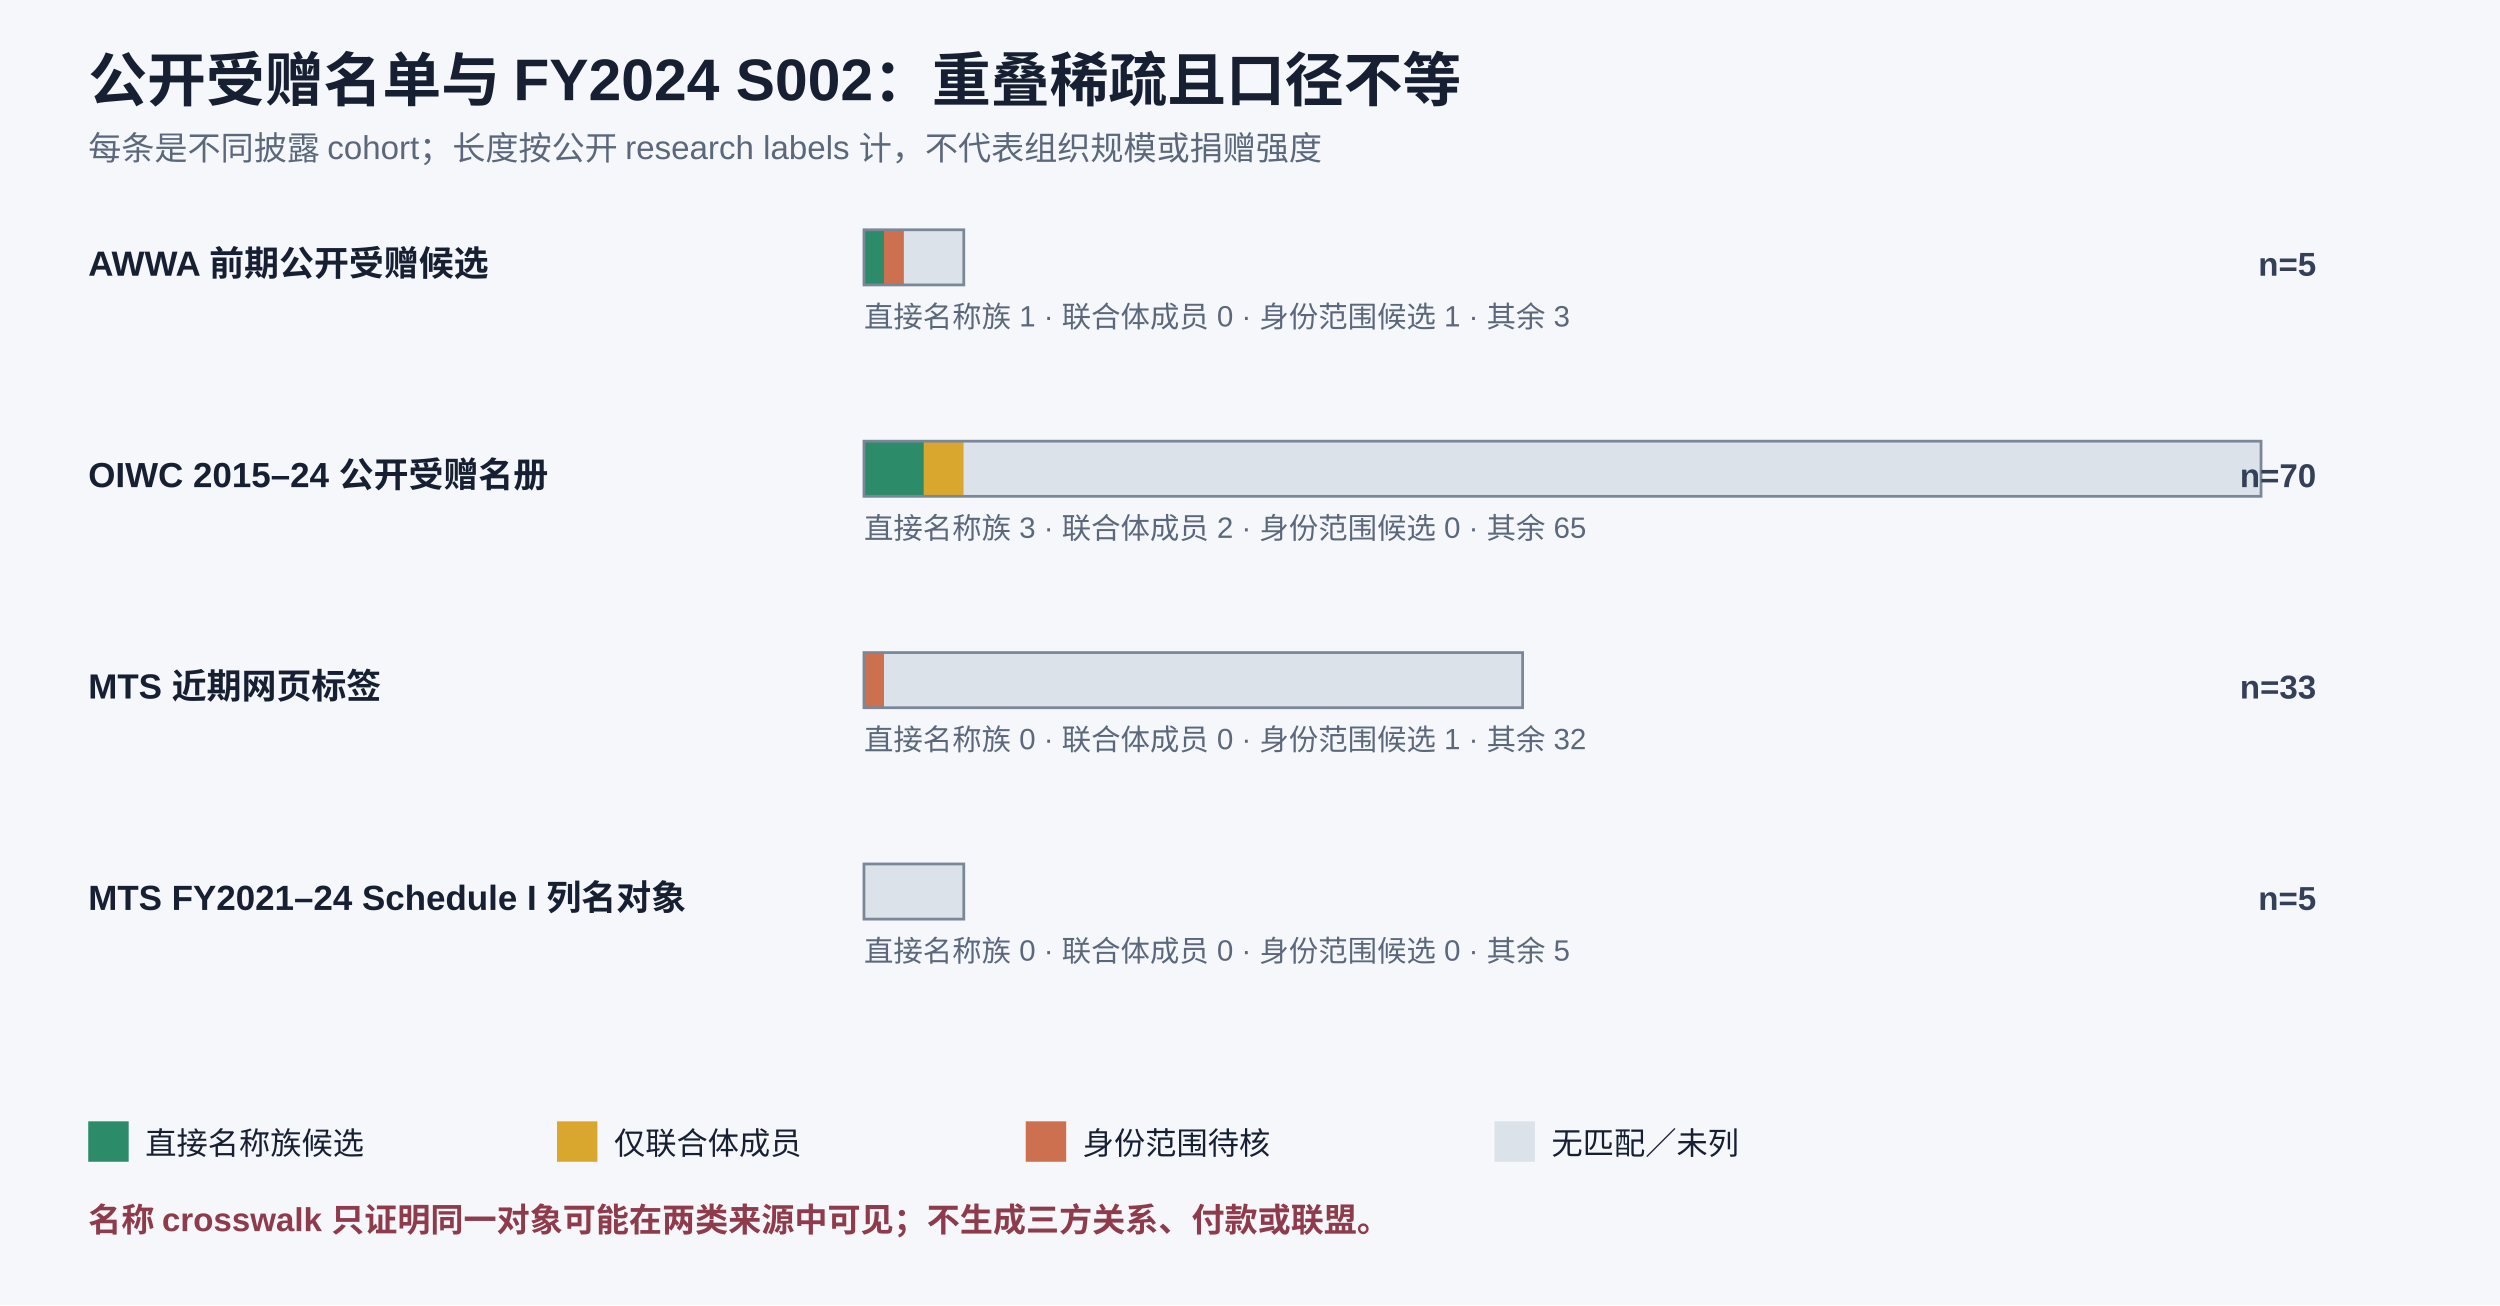
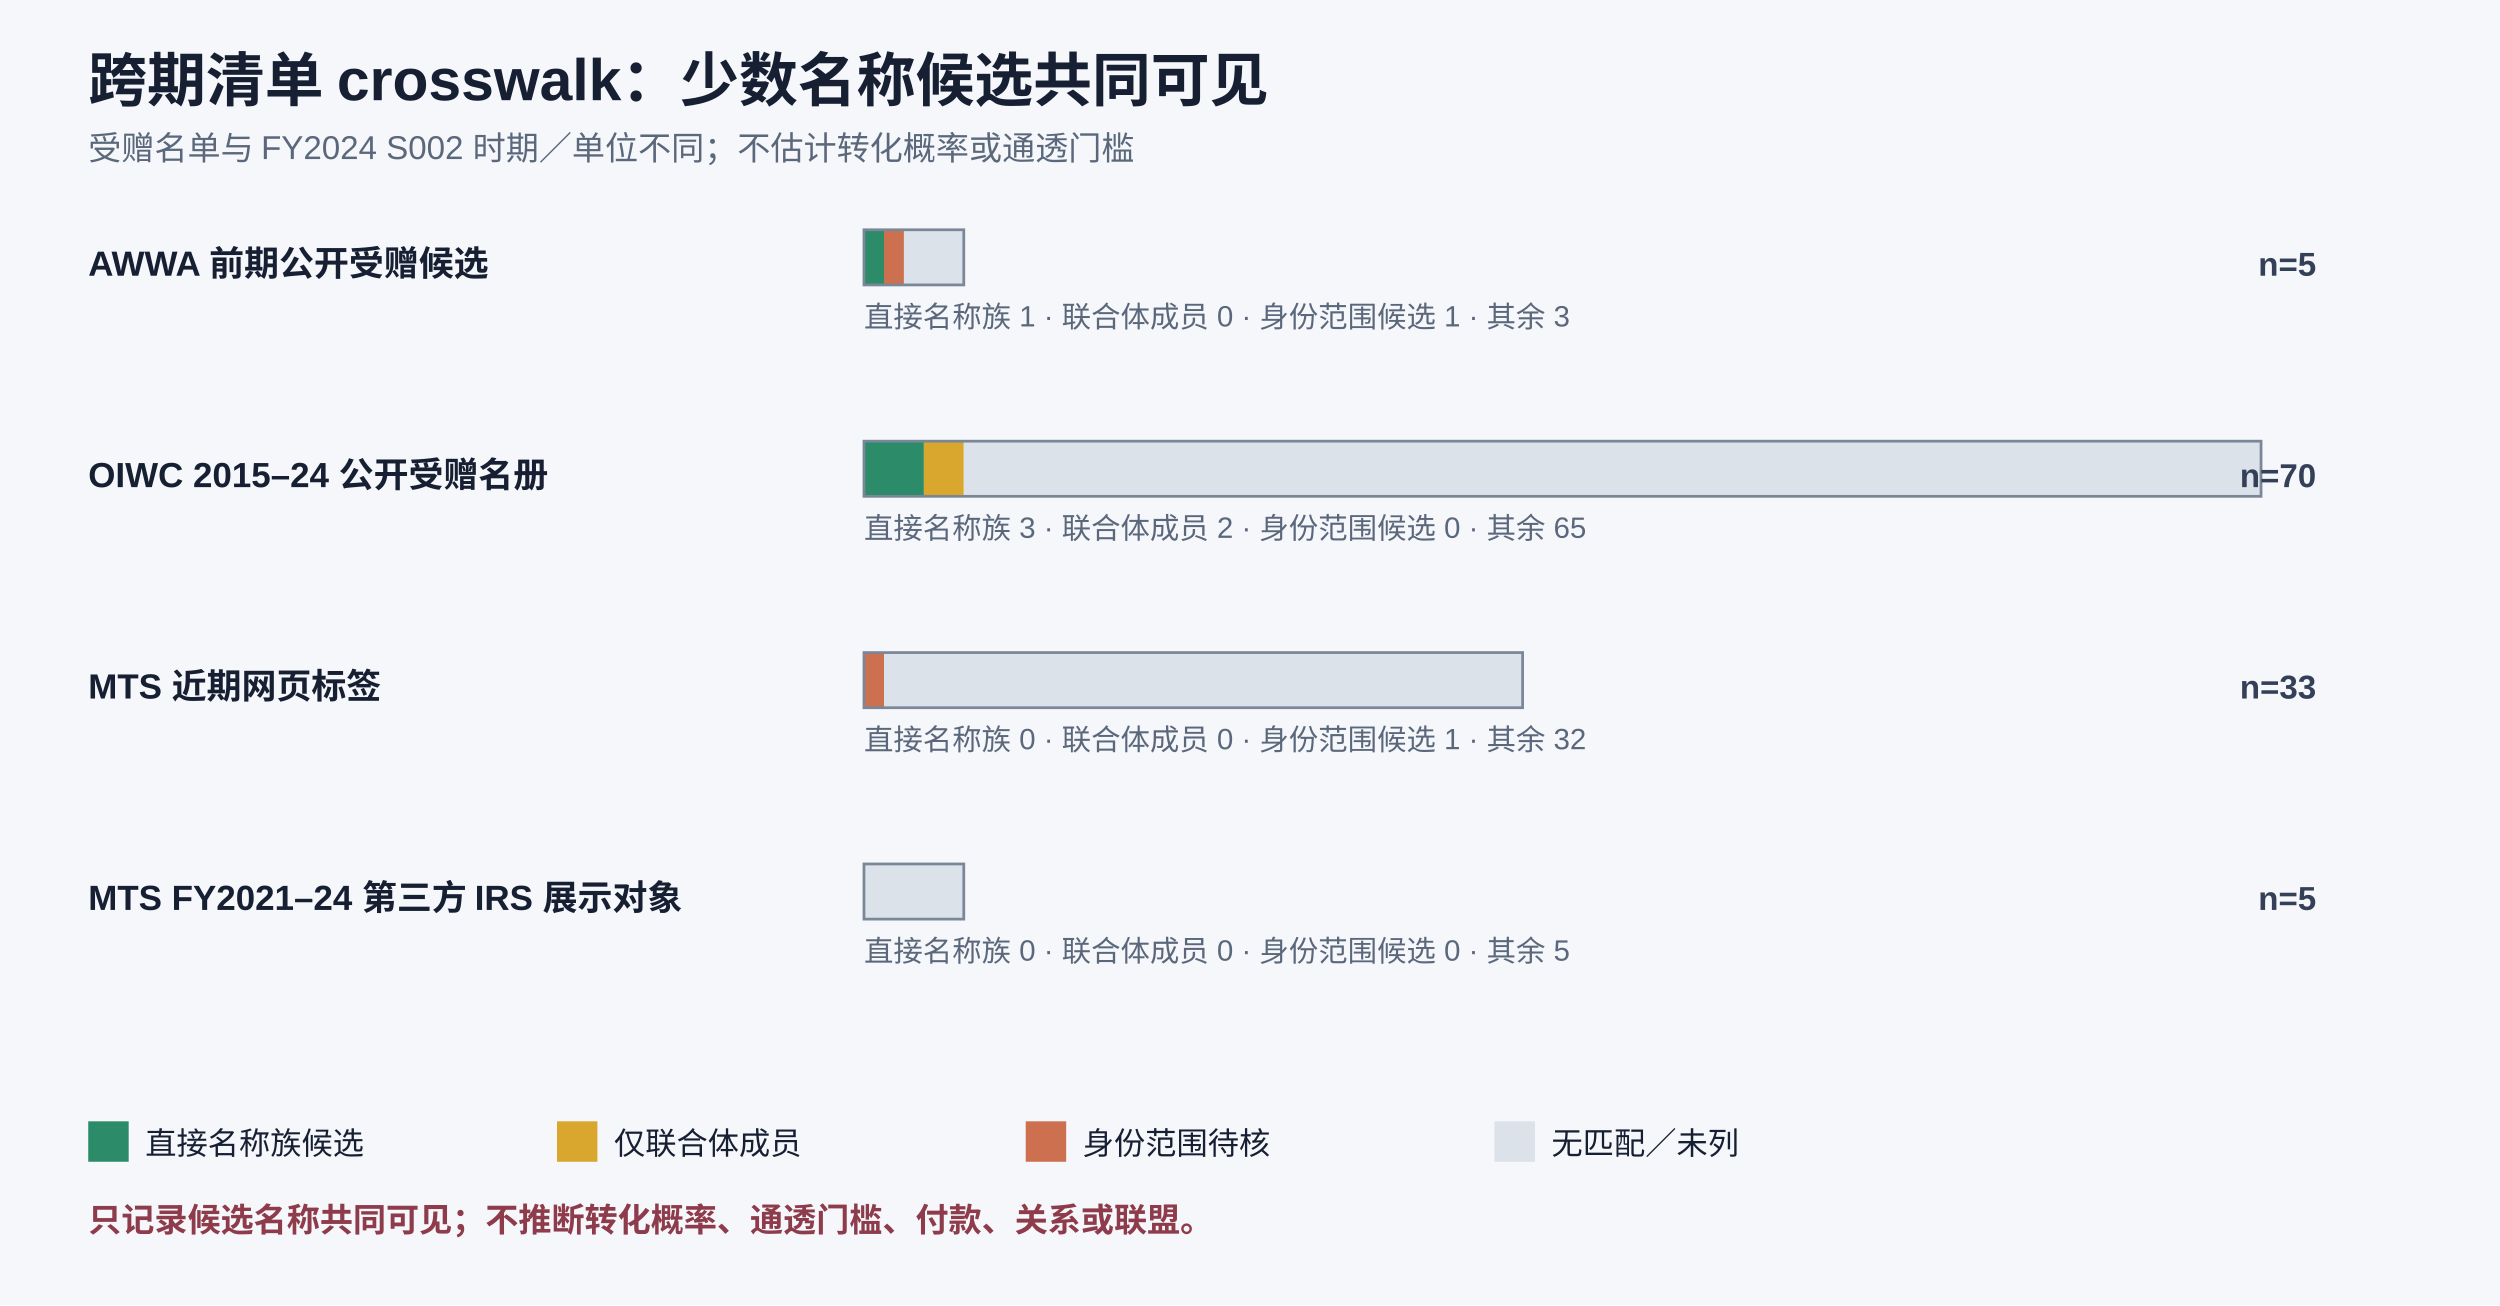
<svg xmlns="http://www.w3.org/2000/svg" width="1360" height="710" viewBox="0 0 1360 710">
  <defs>
    <marker id="arrow" markerWidth="12" markerHeight="12" refX="10" refY="6" orient="auto">
      <path d="M0,0 L12,6 L0,12 z" fill="#52627a" />
    </marker>
  </defs>
  <rect width="1360" height="710" fill="#f5f7fb" />
-   <text x="48" y="55" font-family="Arial, Noto Sans CJK SC, sans-serif" font-size="32" font-weight="700" fill="#172033" text-anchor="start">公开受赠名单与 FY2024 S002：重叠稀疏且口径不等</text>
-   <text x="48" y="87" font-family="Arial, Noto Sans CJK SC, sans-serif" font-size="18" font-weight="400" fill="#5b687c" text-anchor="start">每条是不同披露 cohort；长度按公开 research labels 计，不代表组织规模或捐赠强度</text>
+   <text x="48" y="55" font-family="Arial, Noto Sans CJK SC, sans-serif" font-size="32" font-weight="700" fill="#172033" text-anchor="start">跨期清单 crosswalk：少数名称候选共同可见</text>
+   <text x="48" y="87" font-family="Arial, Noto Sans CJK SC, sans-serif" font-size="18" font-weight="400" fill="#5b687c" text-anchor="start">受赠名单与 FY2024 S002 时期／单位不同；不估计转化概率或通透门槛</text>
  <text x="48" y="150" font-family="Arial, Noto Sans CJK SC, sans-serif" font-size="19" font-weight="700" fill="#172033" text-anchor="start">AWWA 前期公开受赠候选</text>
  <rect x="470.0" y="125" width="10.9" height="30" fill="#2c8c69" />
  <rect x="480.9" y="125" width="10.9" height="30" fill="#cc704f" />
  <rect x="491.7" y="125" width="32.6" height="30" fill="#dce2ea" />
  <rect x="470" y="125" width="54.3" height="30" fill="none" stroke="#7a8798" stroke-width="1.5" />
  <text x="1260" y="150" font-family="Arial, Noto Sans CJK SC, sans-serif" font-size="18" font-weight="700" fill="#344057" text-anchor="end">n=5</text>
  <text x="470" y="178" font-family="Arial, Noto Sans CJK SC, sans-serif" font-size="16" font-weight="400" fill="#5b687c" text-anchor="start">直接名称族 1 · 联合体成员 0 · 身份范围候选 1 · 其余 3</text>
  <text x="48" y="265" font-family="Arial, Noto Sans CJK SC, sans-serif" font-size="19" font-weight="700" fill="#172033" text-anchor="start">OIWC 2015–24 公开受赠名册</text>
  <rect x="470.0" y="240" width="32.6" height="30" fill="#2c8c69" />
  <rect x="502.6" y="240" width="21.7" height="30" fill="#d9a72e" />
  <rect x="524.3" y="240" width="705.7" height="30" fill="#dce2ea" />
  <rect x="470" y="240" width="760.0" height="30" fill="none" stroke="#7a8798" stroke-width="1.5" />
  <text x="1260" y="265" font-family="Arial, Noto Sans CJK SC, sans-serif" font-size="18" font-weight="700" fill="#344057" text-anchor="end">n=70</text>
  <text x="470" y="293" font-family="Arial, Noto Sans CJK SC, sans-serif" font-size="16" font-weight="400" fill="#5b687c" text-anchor="start">直接名称族 3 · 联合体成员 2 · 身份范围候选 0 · 其余 65</text>
  <text x="48" y="380" font-family="Arial, Noto Sans CJK SC, sans-serif" font-size="19" font-weight="700" fill="#172033" text-anchor="start">MTS 近期网页标签</text>
  <rect x="470.0" y="355" width="10.9" height="30" fill="#cc704f" />
  <rect x="480.9" y="355" width="347.4" height="30" fill="#dce2ea" />
  <rect x="470" y="355" width="358.3" height="30" fill="none" stroke="#7a8798" stroke-width="1.5" />
  <text x="1260" y="380" font-family="Arial, Noto Sans CJK SC, sans-serif" font-size="18" font-weight="700" fill="#344057" text-anchor="end">n=33</text>
  <text x="470" y="408" font-family="Arial, Noto Sans CJK SC, sans-serif" font-size="16" font-weight="400" fill="#5b687c" text-anchor="start">直接名称族 0 · 联合体成员 0 · 身份范围候选 1 · 其余 32</text>
-   <text x="48" y="495" font-family="Arial, Noto Sans CJK SC, sans-serif" font-size="19" font-weight="700" fill="#172033" text-anchor="start">MTS FY2021–24 Schedule I 列名对象</text>
+   <text x="48" y="495" font-family="Arial, Noto Sans CJK SC, sans-serif" font-size="19" font-weight="700" fill="#172033" text-anchor="start">MTS FY2021–24 第三方 IRS 展示对象</text>
  <rect x="470.0" y="470" width="54.3" height="30" fill="#dce2ea" />
  <rect x="470" y="470" width="54.3" height="30" fill="none" stroke="#7a8798" stroke-width="1.5" />
  <text x="1260" y="495" font-family="Arial, Noto Sans CJK SC, sans-serif" font-size="18" font-weight="700" fill="#344057" text-anchor="end">n=5</text>
  <text x="470" y="523" font-family="Arial, Noto Sans CJK SC, sans-serif" font-size="16" font-weight="400" fill="#5b687c" text-anchor="start">直接名称族 0 · 联合体成员 0 · 身份范围候选 0 · 其余 5</text>
  <rect x="48" y="610" width="22" height="22" fill="#2c8c69" />
  <text x="79" y="628" font-family="Arial, Noto Sans CJK SC, sans-serif" font-size="17" font-weight="400" fill="#172033" text-anchor="start">直接名称族候选</text>
  <rect x="303" y="610" width="22" height="22" fill="#d9a72e" />
  <text x="334" y="628" font-family="Arial, Noto Sans CJK SC, sans-serif" font-size="17" font-weight="400" fill="#172033" text-anchor="start">仅联合体成员</text>
  <rect x="558" y="610" width="22" height="22" fill="#cc704f" />
  <text x="589" y="628" font-family="Arial, Noto Sans CJK SC, sans-serif" font-size="17" font-weight="400" fill="#172033" text-anchor="start">身份范围待核</text>
  <rect x="813" y="610" width="22" height="22" fill="#dce2ea" />
  <text x="844" y="628" font-family="Arial, Noto Sans CJK SC, sans-serif" font-size="17" font-weight="400" fill="#172033" text-anchor="start">无匹配／未列</text>
-   <text x="48" y="670" font-family="Arial, Noto Sans CJK SC, sans-serif" font-size="18" font-weight="700" fill="#8e3b4b" text-anchor="start">名称 crosswalk 只证明同一对象可能在两类来源中可见；不生成三方关系、付款或联盟。</text>
+   <text x="48" y="670" font-family="Arial, Noto Sans CJK SC, sans-serif" font-size="18" font-weight="700" fill="#8e3b4b" text-anchor="start">只记录候选名称共同可见；不推断转化概率、通透门槛、付款、关系或联盟。</text>
</svg>
